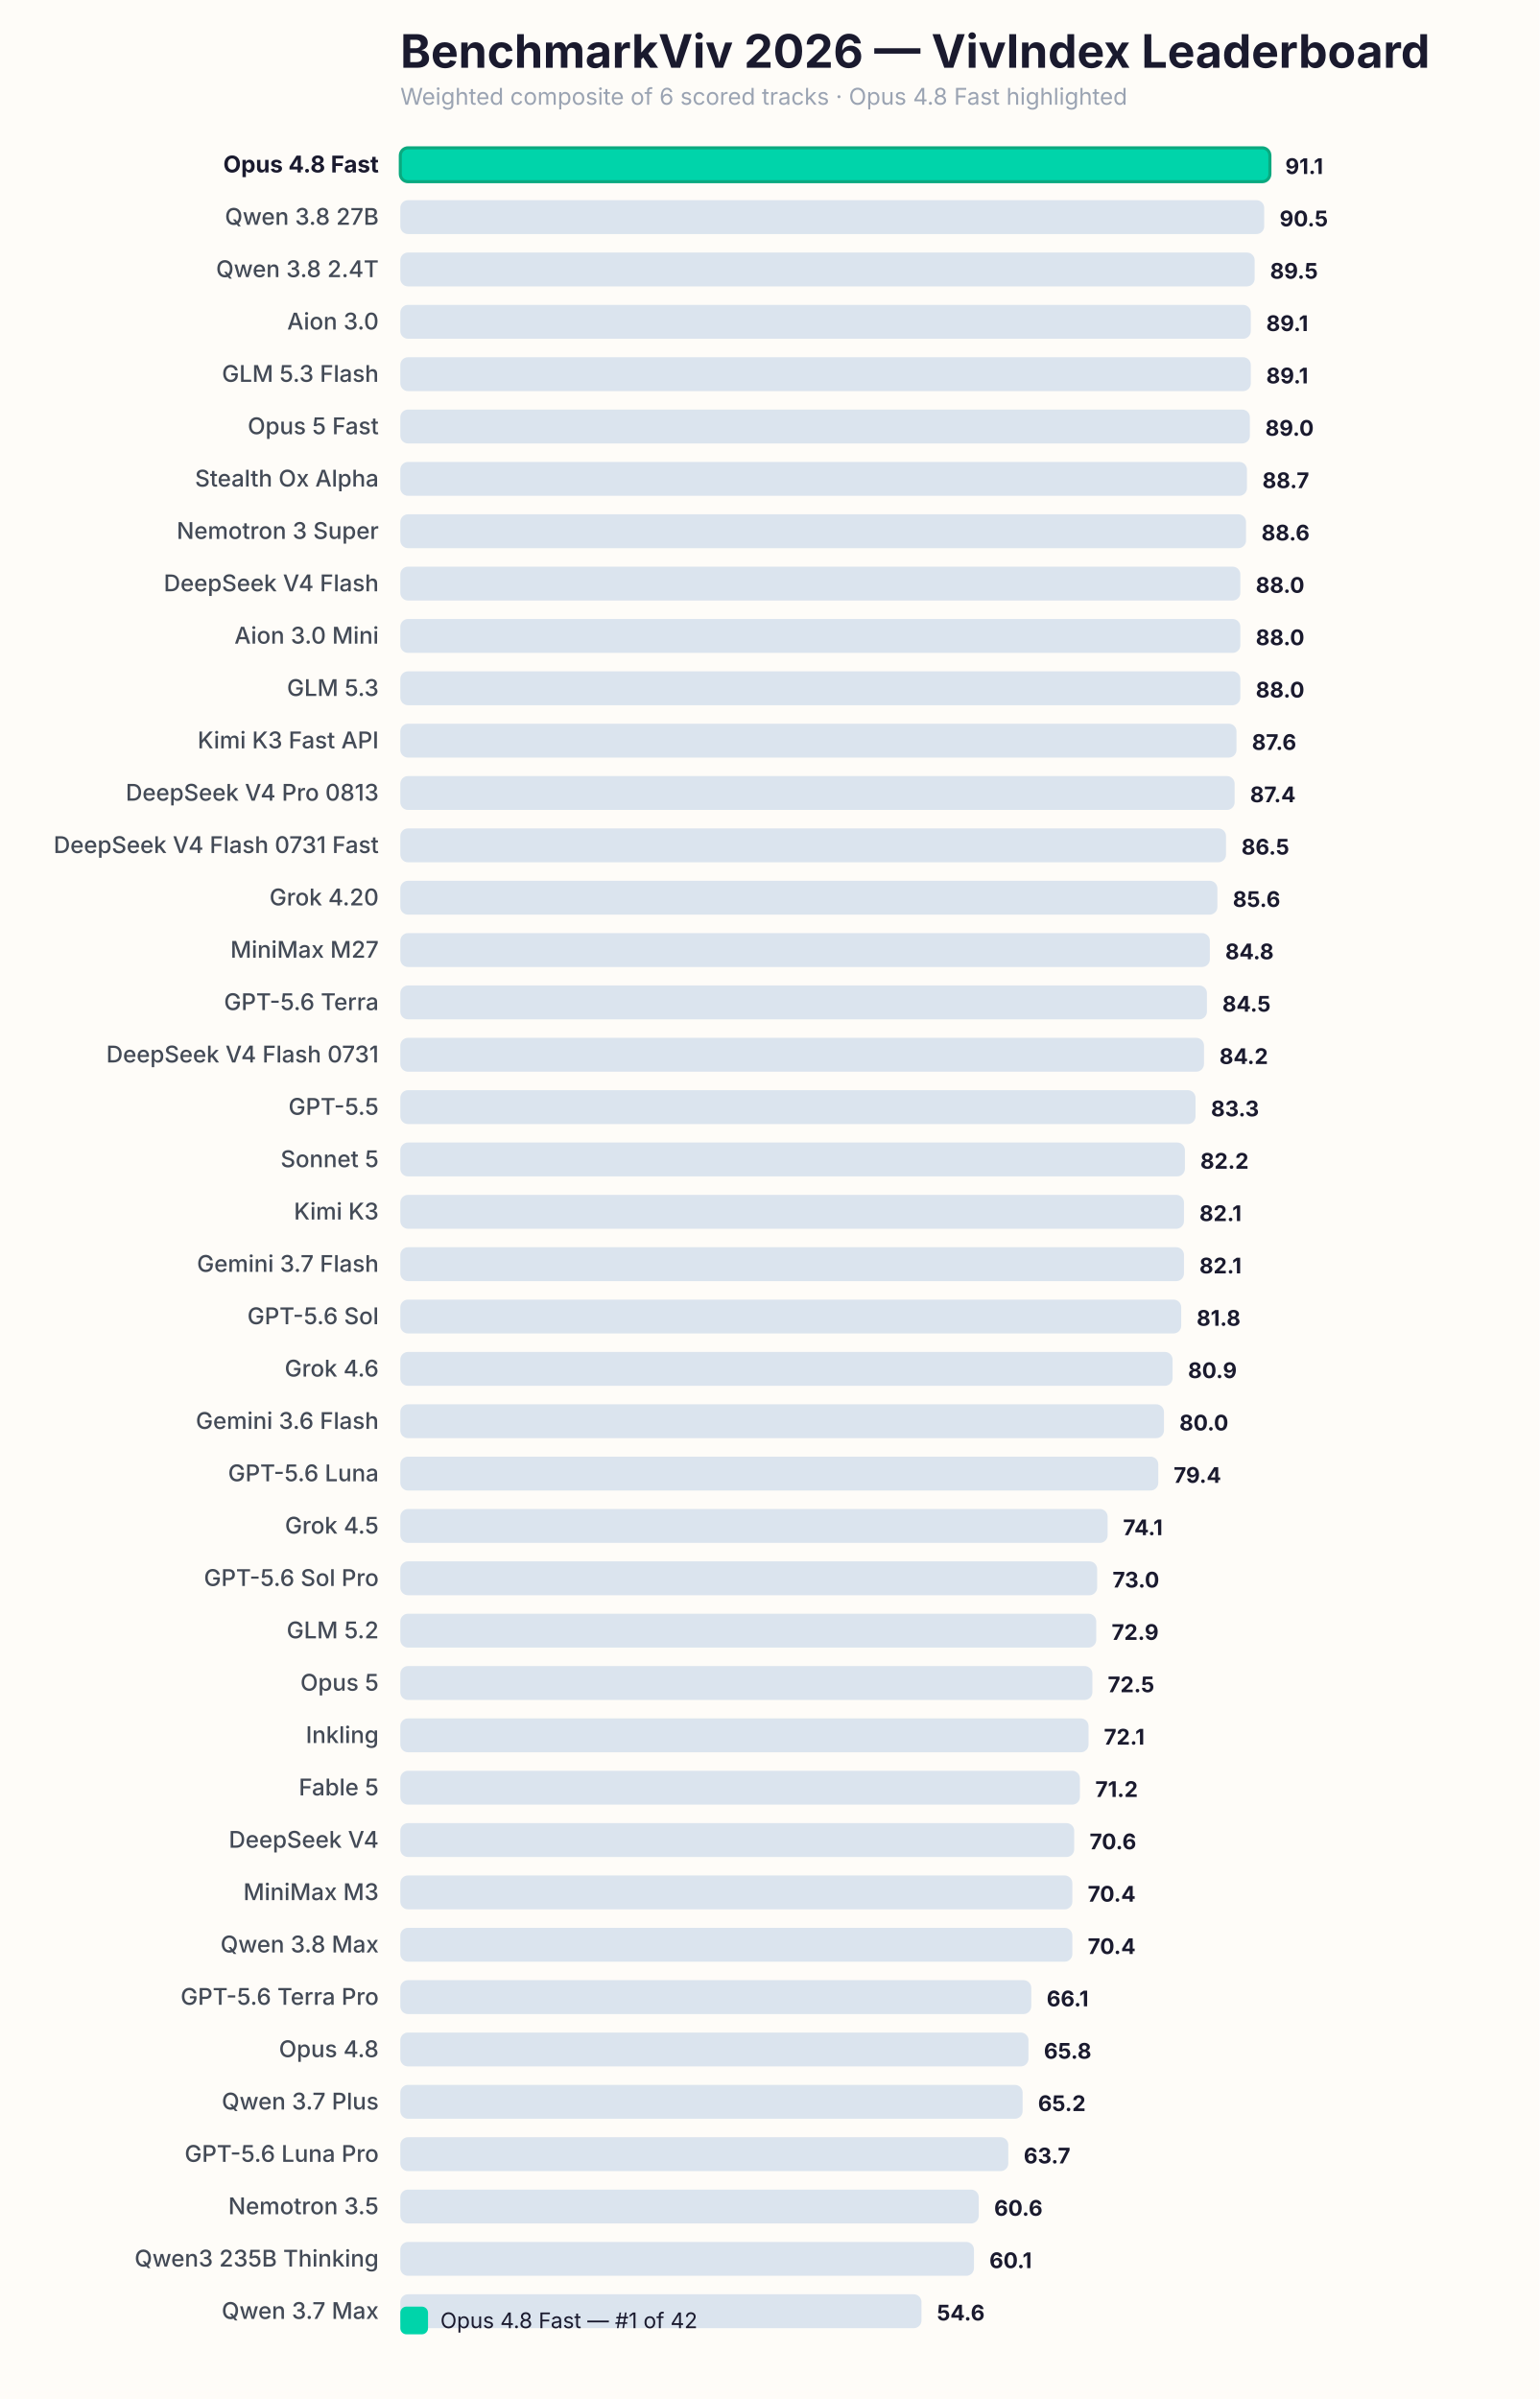
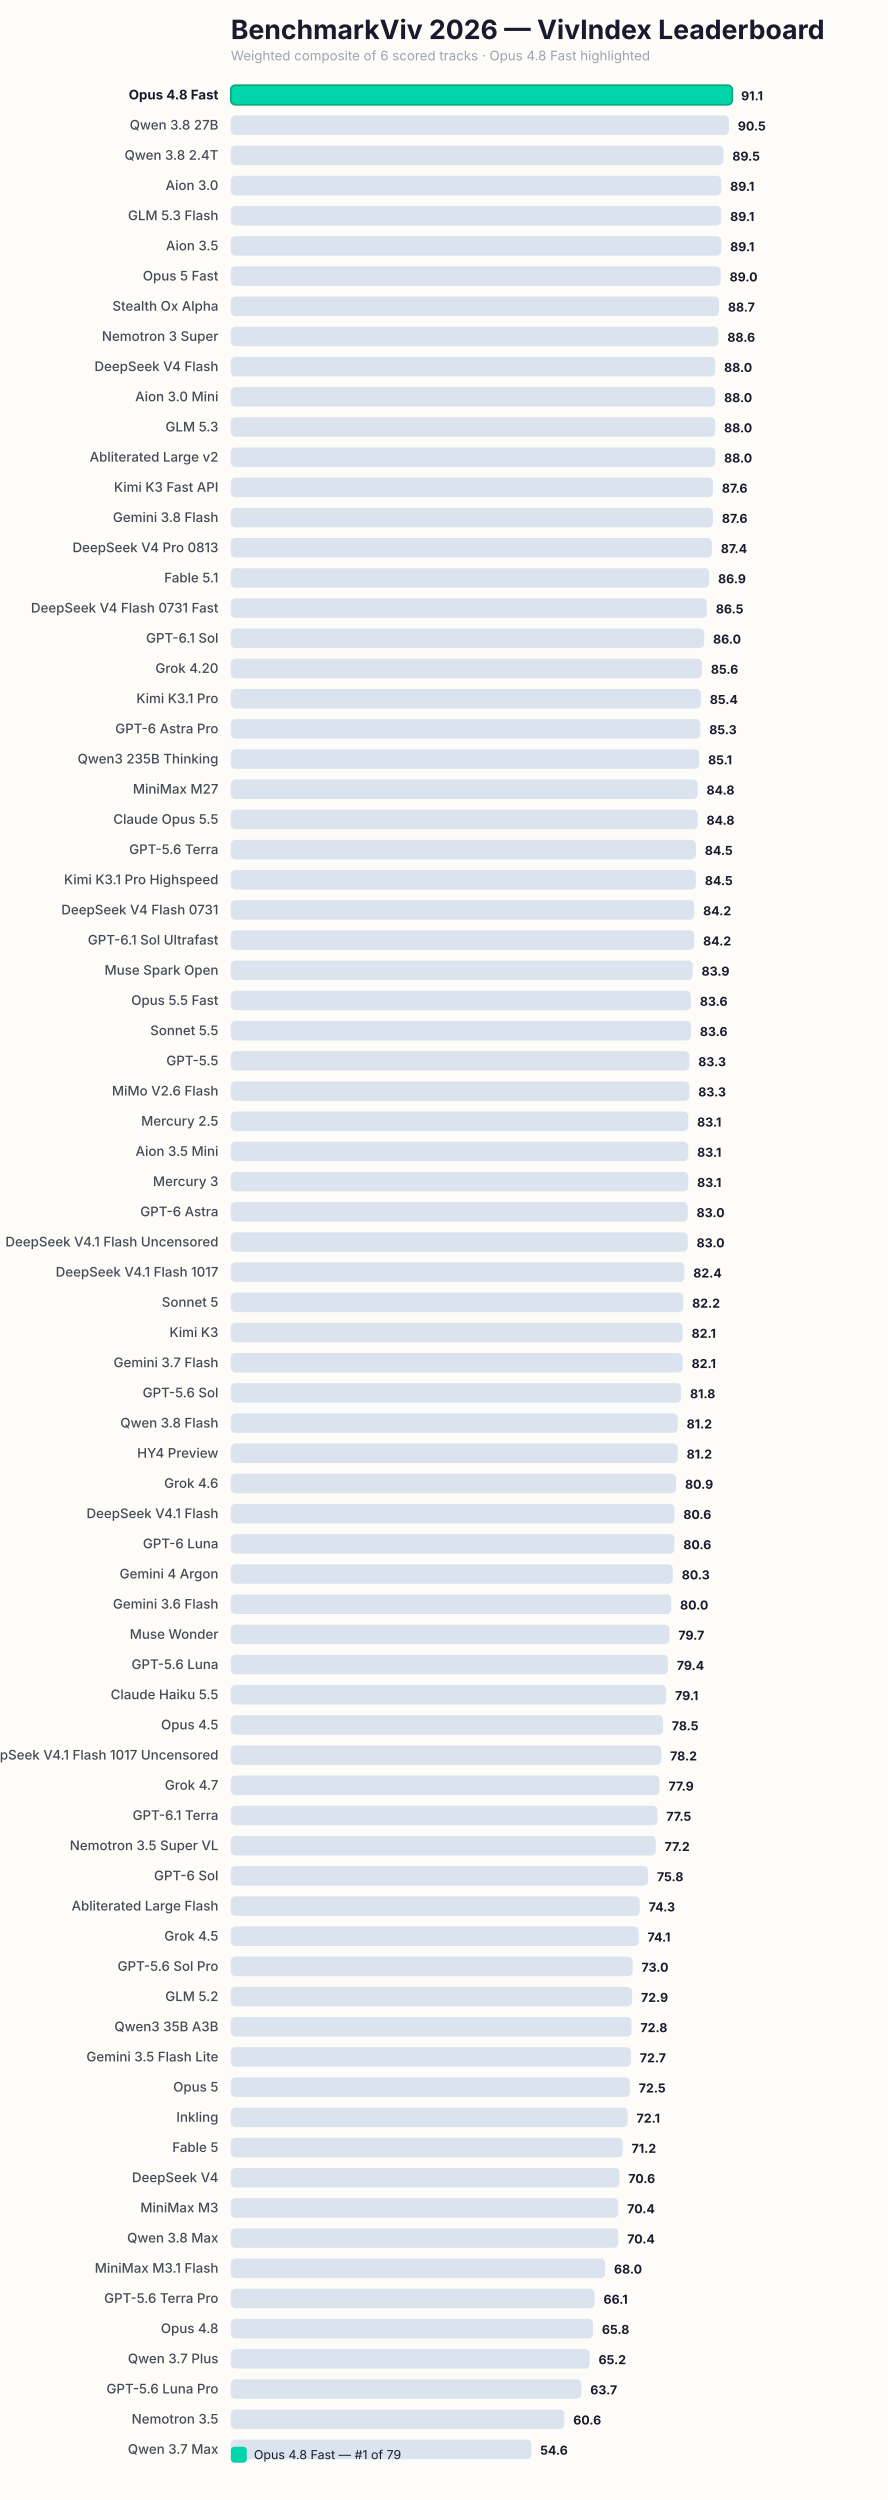
- <svg xmlns="http://www.w3.org/2000/svg" width="1000" height="1558" viewBox="0 0 1000 1558" font-family="Inter, system-ui, sans-serif">
-   <rect width="1000" height="1558" fill="#FEFCF8" />
+ <svg xmlns="http://www.w3.org/2000/svg" width="1000" height="2816" viewBox="0 0 1000 2816" font-family="Inter, system-ui, sans-serif">
+   <rect width="1000" height="2816" fill="#FEFCF8" />
  <text x="260" y="44" font-size="30" font-weight="700" fill="#1A1A2E">BenchmarkViv 2026 — VivIndex Leaderboard</text>
  <text x="260" y="68" font-size="15" fill="#9aa3b2">Weighted composite of 6 scored tracks · Opus 4.8 Fast highlighted</text>
  <text x="246" y="112" text-anchor="end" font-size="15" font-weight="700" fill="#1A1A2E">Opus 4.8 Fast</text>
  <rect x="260" y="96" width="564.8" height="22" rx="5" fill="#00D4AA" stroke="#0aa97f" stroke-width="2" />
  <text x="834.8" y="113" font-size="14" font-weight="700" fill="#1A1A2E">91.1</text>
  <text x="246" y="146" text-anchor="end" font-size="15" font-weight="500" fill="#434a56">Qwen 3.8 27B</text>
  <rect x="260" y="130" width="561.1" height="22" rx="5" fill="#dbe4ee" stroke="#0aa97f" stroke-width="0" />
  <text x="831.1" y="147" font-size="14" font-weight="700" fill="#1A1A2E">90.5</text>
  <text x="246" y="180" text-anchor="end" font-size="15" font-weight="500" fill="#434a56">Qwen 3.8 2.4T</text>
  <rect x="260" y="164" width="554.9" height="22" rx="5" fill="#dbe4ee" stroke="#0aa97f" stroke-width="0" />
  <text x="824.9" y="181" font-size="14" font-weight="700" fill="#1A1A2E">89.5</text>
  <text x="246" y="214" text-anchor="end" font-size="15" font-weight="500" fill="#434a56">Aion 3.0</text>
  <rect x="260" y="198" width="552.4" height="22" rx="5" fill="#dbe4ee" stroke="#0aa97f" stroke-width="0" />
  <text x="822.4" y="215" font-size="14" font-weight="700" fill="#1A1A2E">89.1</text>
  <text x="246" y="248" text-anchor="end" font-size="15" font-weight="500" fill="#434a56">GLM 5.3 Flash</text>
  <rect x="260" y="232" width="552.4" height="22" rx="5" fill="#dbe4ee" stroke="#0aa97f" stroke-width="0" />
  <text x="822.4" y="249" font-size="14" font-weight="700" fill="#1A1A2E">89.1</text>
-   <text x="246" y="282" text-anchor="end" font-size="15" font-weight="500" fill="#434a56">Opus 5 Fast</text>
-   <rect x="260" y="266" width="551.8" height="22" rx="5" fill="#dbe4ee" stroke="#0aa97f" stroke-width="0" />
-   <text x="821.8" y="283" font-size="14" font-weight="700" fill="#1A1A2E">89.0</text>
-   <text x="246" y="316" text-anchor="end" font-size="15" font-weight="500" fill="#434a56">Stealth Ox Alpha</text>
-   <rect x="260" y="300" width="549.9" height="22" rx="5" fill="#dbe4ee" stroke="#0aa97f" stroke-width="0" />
-   <text x="819.9" y="317" font-size="14" font-weight="700" fill="#1A1A2E">88.7</text>
-   <text x="246" y="350" text-anchor="end" font-size="15" font-weight="500" fill="#434a56">Nemotron 3 Super</text>
-   <rect x="260" y="334" width="549.3" height="22" rx="5" fill="#dbe4ee" stroke="#0aa97f" stroke-width="0" />
-   <text x="819.3" y="351" font-size="14" font-weight="700" fill="#1A1A2E">88.6</text>
-   <text x="246" y="384" text-anchor="end" font-size="15" font-weight="500" fill="#434a56">DeepSeek V4 Flash</text>
-   <rect x="260" y="368" width="545.6" height="22" rx="5" fill="#dbe4ee" stroke="#0aa97f" stroke-width="0" />
-   <text x="815.6" y="385" font-size="14" font-weight="700" fill="#1A1A2E">88.0</text>
-   <text x="246" y="418" text-anchor="end" font-size="15" font-weight="500" fill="#434a56">Aion 3.0 Mini</text>
+   <text x="246" y="282" text-anchor="end" font-size="15" font-weight="500" fill="#434a56">Aion 3.5</text>
+   <rect x="260" y="266" width="552.4" height="22" rx="5" fill="#dbe4ee" stroke="#0aa97f" stroke-width="0" />
+   <text x="822.4" y="283" font-size="14" font-weight="700" fill="#1A1A2E">89.1</text>
+   <text x="246" y="316" text-anchor="end" font-size="15" font-weight="500" fill="#434a56">Opus 5 Fast</text>
+   <rect x="260" y="300" width="551.8" height="22" rx="5" fill="#dbe4ee" stroke="#0aa97f" stroke-width="0" />
+   <text x="821.8" y="317" font-size="14" font-weight="700" fill="#1A1A2E">89.0</text>
+   <text x="246" y="350" text-anchor="end" font-size="15" font-weight="500" fill="#434a56">Stealth Ox Alpha</text>
+   <rect x="260" y="334" width="549.9" height="22" rx="5" fill="#dbe4ee" stroke="#0aa97f" stroke-width="0" />
+   <text x="819.9" y="351" font-size="14" font-weight="700" fill="#1A1A2E">88.7</text>
+   <text x="246" y="384" text-anchor="end" font-size="15" font-weight="500" fill="#434a56">Nemotron 3 Super</text>
+   <rect x="260" y="368" width="549.3" height="22" rx="5" fill="#dbe4ee" stroke="#0aa97f" stroke-width="0" />
+   <text x="819.3" y="385" font-size="14" font-weight="700" fill="#1A1A2E">88.6</text>
+   <text x="246" y="418" text-anchor="end" font-size="15" font-weight="500" fill="#434a56">DeepSeek V4 Flash</text>
  <rect x="260" y="402" width="545.6" height="22" rx="5" fill="#dbe4ee" stroke="#0aa97f" stroke-width="0" />
  <text x="815.6" y="419" font-size="14" font-weight="700" fill="#1A1A2E">88.0</text>
-   <text x="246" y="452" text-anchor="end" font-size="15" font-weight="500" fill="#434a56">GLM 5.3</text>
+   <text x="246" y="452" text-anchor="end" font-size="15" font-weight="500" fill="#434a56">Aion 3.0 Mini</text>
  <rect x="260" y="436" width="545.6" height="22" rx="5" fill="#dbe4ee" stroke="#0aa97f" stroke-width="0" />
  <text x="815.6" y="453" font-size="14" font-weight="700" fill="#1A1A2E">88.0</text>
-   <text x="246" y="486" text-anchor="end" font-size="15" font-weight="500" fill="#434a56">Kimi K3 Fast API</text>
-   <rect x="260" y="470" width="543.1" height="22" rx="5" fill="#dbe4ee" stroke="#0aa97f" stroke-width="0" />
-   <text x="813.1" y="487" font-size="14" font-weight="700" fill="#1A1A2E">87.6</text>
-   <text x="246" y="520" text-anchor="end" font-size="15" font-weight="500" fill="#434a56">DeepSeek V4 Pro 0813</text>
-   <rect x="260" y="504" width="541.9" height="22" rx="5" fill="#dbe4ee" stroke="#0aa97f" stroke-width="0" />
-   <text x="811.9" y="521" font-size="14" font-weight="700" fill="#1A1A2E">87.4</text>
-   <text x="246" y="554" text-anchor="end" font-size="15" font-weight="500" fill="#434a56">DeepSeek V4 Flash 0731 Fast</text>
-   <rect x="260" y="538" width="536.3" height="22" rx="5" fill="#dbe4ee" stroke="#0aa97f" stroke-width="0" />
-   <text x="806.3" y="555" font-size="14" font-weight="700" fill="#1A1A2E">86.5</text>
-   <text x="246" y="588" text-anchor="end" font-size="15" font-weight="500" fill="#434a56">Grok 4.20</text>
-   <rect x="260" y="572" width="530.7" height="22" rx="5" fill="#dbe4ee" stroke="#0aa97f" stroke-width="0" />
-   <text x="800.7" y="589" font-size="14" font-weight="700" fill="#1A1A2E">85.6</text>
-   <text x="246" y="622" text-anchor="end" font-size="15" font-weight="500" fill="#434a56">MiniMax M27</text>
-   <rect x="260" y="606" width="525.8" height="22" rx="5" fill="#dbe4ee" stroke="#0aa97f" stroke-width="0" />
-   <text x="795.8" y="623" font-size="14" font-weight="700" fill="#1A1A2E">84.8</text>
-   <text x="246" y="656" text-anchor="end" font-size="15" font-weight="500" fill="#434a56">GPT-5.6 Terra</text>
-   <rect x="260" y="640" width="523.9" height="22" rx="5" fill="#dbe4ee" stroke="#0aa97f" stroke-width="0" />
-   <text x="793.9" y="657" font-size="14" font-weight="700" fill="#1A1A2E">84.5</text>
-   <text x="246" y="690" text-anchor="end" font-size="15" font-weight="500" fill="#434a56">DeepSeek V4 Flash 0731</text>
-   <rect x="260" y="674" width="522.0" height="22" rx="5" fill="#dbe4ee" stroke="#0aa97f" stroke-width="0" />
-   <text x="792.0" y="691" font-size="14" font-weight="700" fill="#1A1A2E">84.2</text>
-   <text x="246" y="724" text-anchor="end" font-size="15" font-weight="500" fill="#434a56">GPT-5.5</text>
-   <rect x="260" y="708" width="516.5" height="22" rx="5" fill="#dbe4ee" stroke="#0aa97f" stroke-width="0" />
-   <text x="786.5" y="725" font-size="14" font-weight="700" fill="#1A1A2E">83.3</text>
-   <text x="246" y="758" text-anchor="end" font-size="15" font-weight="500" fill="#434a56">Sonnet 5</text>
-   <rect x="260" y="742" width="509.6" height="22" rx="5" fill="#dbe4ee" stroke="#0aa97f" stroke-width="0" />
-   <text x="779.6" y="759" font-size="14" font-weight="700" fill="#1A1A2E">82.2</text>
-   <text x="246" y="792" text-anchor="end" font-size="15" font-weight="500" fill="#434a56">Kimi K3</text>
-   <rect x="260" y="776" width="509.0" height="22" rx="5" fill="#dbe4ee" stroke="#0aa97f" stroke-width="0" />
-   <text x="779.0" y="793" font-size="14" font-weight="700" fill="#1A1A2E">82.1</text>
-   <text x="246" y="826" text-anchor="end" font-size="15" font-weight="500" fill="#434a56">Gemini 3.7 Flash</text>
-   <rect x="260" y="810" width="509.0" height="22" rx="5" fill="#dbe4ee" stroke="#0aa97f" stroke-width="0" />
-   <text x="779.0" y="827" font-size="14" font-weight="700" fill="#1A1A2E">82.1</text>
-   <text x="246" y="860" text-anchor="end" font-size="15" font-weight="500" fill="#434a56">GPT-5.6 Sol</text>
-   <rect x="260" y="844" width="507.2" height="22" rx="5" fill="#dbe4ee" stroke="#0aa97f" stroke-width="0" />
-   <text x="777.2" y="861" font-size="14" font-weight="700" fill="#1A1A2E">81.8</text>
-   <text x="246" y="894" text-anchor="end" font-size="15" font-weight="500" fill="#434a56">Grok 4.6</text>
-   <rect x="260" y="878" width="501.6" height="22" rx="5" fill="#dbe4ee" stroke="#0aa97f" stroke-width="0" />
-   <text x="771.6" y="895" font-size="14" font-weight="700" fill="#1A1A2E">80.9</text>
-   <text x="246" y="928" text-anchor="end" font-size="15" font-weight="500" fill="#434a56">Gemini 3.6 Flash</text>
-   <rect x="260" y="912" width="496.0" height="22" rx="5" fill="#dbe4ee" stroke="#0aa97f" stroke-width="0" />
-   <text x="766.0" y="929" font-size="14" font-weight="700" fill="#1A1A2E">80.0</text>
-   <text x="246" y="962" text-anchor="end" font-size="15" font-weight="500" fill="#434a56">GPT-5.6 Luna</text>
-   <rect x="260" y="946" width="492.3" height="22" rx="5" fill="#dbe4ee" stroke="#0aa97f" stroke-width="0" />
-   <text x="762.3" y="963" font-size="14" font-weight="700" fill="#1A1A2E">79.4</text>
-   <text x="246" y="996" text-anchor="end" font-size="15" font-weight="500" fill="#434a56">Grok 4.5</text>
-   <rect x="260" y="980" width="459.4" height="22" rx="5" fill="#dbe4ee" stroke="#0aa97f" stroke-width="0" />
-   <text x="729.4" y="997" font-size="14" font-weight="700" fill="#1A1A2E">74.1</text>
-   <text x="246" y="1030" text-anchor="end" font-size="15" font-weight="500" fill="#434a56">GPT-5.6 Sol Pro</text>
-   <rect x="260" y="1014" width="452.6" height="22" rx="5" fill="#dbe4ee" stroke="#0aa97f" stroke-width="0" />
-   <text x="722.6" y="1031" font-size="14" font-weight="700" fill="#1A1A2E">73.0</text>
-   <text x="246" y="1064" text-anchor="end" font-size="15" font-weight="500" fill="#434a56">GLM 5.2</text>
-   <rect x="260" y="1048" width="452.0" height="22" rx="5" fill="#dbe4ee" stroke="#0aa97f" stroke-width="0" />
-   <text x="722.0" y="1065" font-size="14" font-weight="700" fill="#1A1A2E">72.9</text>
-   <text x="246" y="1098" text-anchor="end" font-size="15" font-weight="500" fill="#434a56">Opus 5</text>
-   <rect x="260" y="1082" width="449.5" height="22" rx="5" fill="#dbe4ee" stroke="#0aa97f" stroke-width="0" />
-   <text x="719.5" y="1099" font-size="14" font-weight="700" fill="#1A1A2E">72.5</text>
-   <text x="246" y="1132" text-anchor="end" font-size="15" font-weight="500" fill="#434a56">Inkling</text>
-   <rect x="260" y="1116" width="447.0" height="22" rx="5" fill="#dbe4ee" stroke="#0aa97f" stroke-width="0" />
-   <text x="717.0" y="1133" font-size="14" font-weight="700" fill="#1A1A2E">72.1</text>
-   <text x="246" y="1166" text-anchor="end" font-size="15" font-weight="500" fill="#434a56">Fable 5</text>
-   <rect x="260" y="1150" width="441.4" height="22" rx="5" fill="#dbe4ee" stroke="#0aa97f" stroke-width="0" />
-   <text x="711.4" y="1167" font-size="14" font-weight="700" fill="#1A1A2E">71.2</text>
-   <text x="246" y="1200" text-anchor="end" font-size="15" font-weight="500" fill="#434a56">DeepSeek V4</text>
-   <rect x="260" y="1184" width="437.7" height="22" rx="5" fill="#dbe4ee" stroke="#0aa97f" stroke-width="0" />
-   <text x="707.7" y="1201" font-size="14" font-weight="700" fill="#1A1A2E">70.6</text>
-   <text x="246" y="1234" text-anchor="end" font-size="15" font-weight="500" fill="#434a56">MiniMax M3</text>
-   <rect x="260" y="1218" width="436.5" height="22" rx="5" fill="#dbe4ee" stroke="#0aa97f" stroke-width="0" />
-   <text x="706.5" y="1235" font-size="14" font-weight="700" fill="#1A1A2E">70.4</text>
-   <text x="246" y="1268" text-anchor="end" font-size="15" font-weight="500" fill="#434a56">Qwen 3.8 Max</text>
-   <rect x="260" y="1252" width="436.5" height="22" rx="5" fill="#dbe4ee" stroke="#0aa97f" stroke-width="0" />
-   <text x="706.5" y="1269" font-size="14" font-weight="700" fill="#1A1A2E">70.4</text>
-   <text x="246" y="1302" text-anchor="end" font-size="15" font-weight="500" fill="#434a56">GPT-5.6 Terra Pro</text>
-   <rect x="260" y="1286" width="409.8" height="22" rx="5" fill="#dbe4ee" stroke="#0aa97f" stroke-width="0" />
-   <text x="679.8" y="1303" font-size="14" font-weight="700" fill="#1A1A2E">66.1</text>
-   <text x="246" y="1336" text-anchor="end" font-size="15" font-weight="500" fill="#434a56">Opus 4.8</text>
-   <rect x="260" y="1320" width="408.0" height="22" rx="5" fill="#dbe4ee" stroke="#0aa97f" stroke-width="0" />
-   <text x="678.0" y="1337" font-size="14" font-weight="700" fill="#1A1A2E">65.8</text>
-   <text x="246" y="1370" text-anchor="end" font-size="15" font-weight="500" fill="#434a56">Qwen 3.7 Plus</text>
-   <rect x="260" y="1354" width="404.2" height="22" rx="5" fill="#dbe4ee" stroke="#0aa97f" stroke-width="0" />
-   <text x="674.2" y="1371" font-size="14" font-weight="700" fill="#1A1A2E">65.2</text>
-   <text x="246" y="1404" text-anchor="end" font-size="15" font-weight="500" fill="#434a56">GPT-5.6 Luna Pro</text>
-   <rect x="260" y="1388" width="394.9" height="22" rx="5" fill="#dbe4ee" stroke="#0aa97f" stroke-width="0" />
-   <text x="664.9" y="1405" font-size="14" font-weight="700" fill="#1A1A2E">63.7</text>
-   <text x="246" y="1438" text-anchor="end" font-size="15" font-weight="500" fill="#434a56">Nemotron 3.5</text>
-   <rect x="260" y="1422" width="375.7" height="22" rx="5" fill="#dbe4ee" stroke="#0aa97f" stroke-width="0" />
-   <text x="645.7" y="1439" font-size="14" font-weight="700" fill="#1A1A2E">60.6</text>
-   <text x="246" y="1472" text-anchor="end" font-size="15" font-weight="500" fill="#434a56">Qwen3 235B Thinking</text>
-   <rect x="260" y="1456" width="372.6" height="22" rx="5" fill="#dbe4ee" stroke="#0aa97f" stroke-width="0" />
-   <text x="642.6" y="1473" font-size="14" font-weight="700" fill="#1A1A2E">60.1</text>
-   <text x="246" y="1506" text-anchor="end" font-size="15" font-weight="500" fill="#434a56">Qwen 3.7 Max</text>
-   <rect x="260" y="1490" width="338.5" height="22" rx="5" fill="#dbe4ee" stroke="#0aa97f" stroke-width="0" />
-   <text x="608.5" y="1507" font-size="14" font-weight="700" fill="#1A1A2E">54.6</text>
-   <rect x="260" y="1498" width="18" height="18" rx="4" fill="#00D4AA" />
-   <text x="286" y="1512" font-size="14" fill="#1A1A2E">Opus 4.8 Fast — #1 of 42</text>
+   <text x="246" y="486" text-anchor="end" font-size="15" font-weight="500" fill="#434a56">GLM 5.3</text>
+   <rect x="260" y="470" width="545.6" height="22" rx="5" fill="#dbe4ee" stroke="#0aa97f" stroke-width="0" />
+   <text x="815.6" y="487" font-size="14" font-weight="700" fill="#1A1A2E">88.0</text>
+   <text x="246" y="520" text-anchor="end" font-size="15" font-weight="500" fill="#434a56">Abliterated Large v2</text>
+   <rect x="260" y="504" width="545.6" height="22" rx="5" fill="#dbe4ee" stroke="#0aa97f" stroke-width="0" />
+   <text x="815.6" y="521" font-size="14" font-weight="700" fill="#1A1A2E">88.0</text>
+   <text x="246" y="554" text-anchor="end" font-size="15" font-weight="500" fill="#434a56">Kimi K3 Fast API</text>
+   <rect x="260" y="538" width="543.1" height="22" rx="5" fill="#dbe4ee" stroke="#0aa97f" stroke-width="0" />
+   <text x="813.1" y="555" font-size="14" font-weight="700" fill="#1A1A2E">87.6</text>
+   <text x="246" y="588" text-anchor="end" font-size="15" font-weight="500" fill="#434a56">Gemini 3.8 Flash</text>
+   <rect x="260" y="572" width="543.1" height="22" rx="5" fill="#dbe4ee" stroke="#0aa97f" stroke-width="0" />
+   <text x="813.1" y="589" font-size="14" font-weight="700" fill="#1A1A2E">87.6</text>
+   <text x="246" y="622" text-anchor="end" font-size="15" font-weight="500" fill="#434a56">DeepSeek V4 Pro 0813</text>
+   <rect x="260" y="606" width="541.9" height="22" rx="5" fill="#dbe4ee" stroke="#0aa97f" stroke-width="0" />
+   <text x="811.9" y="623" font-size="14" font-weight="700" fill="#1A1A2E">87.4</text>
+   <text x="246" y="656" text-anchor="end" font-size="15" font-weight="500" fill="#434a56">Fable 5.1</text>
+   <rect x="260" y="640" width="538.8" height="22" rx="5" fill="#dbe4ee" stroke="#0aa97f" stroke-width="0" />
+   <text x="808.8" y="657" font-size="14" font-weight="700" fill="#1A1A2E">86.9</text>
+   <text x="246" y="690" text-anchor="end" font-size="15" font-weight="500" fill="#434a56">DeepSeek V4 Flash 0731 Fast</text>
+   <rect x="260" y="674" width="536.3" height="22" rx="5" fill="#dbe4ee" stroke="#0aa97f" stroke-width="0" />
+   <text x="806.3" y="691" font-size="14" font-weight="700" fill="#1A1A2E">86.5</text>
+   <text x="246" y="724" text-anchor="end" font-size="15" font-weight="500" fill="#434a56">GPT-6.1 Sol</text>
+   <rect x="260" y="708" width="533.2" height="22" rx="5" fill="#dbe4ee" stroke="#0aa97f" stroke-width="0" />
+   <text x="803.2" y="725" font-size="14" font-weight="700" fill="#1A1A2E">86.0</text>
+   <text x="246" y="758" text-anchor="end" font-size="15" font-weight="500" fill="#434a56">Grok 4.20</text>
+   <rect x="260" y="742" width="530.7" height="22" rx="5" fill="#dbe4ee" stroke="#0aa97f" stroke-width="0" />
+   <text x="800.7" y="759" font-size="14" font-weight="700" fill="#1A1A2E">85.6</text>
+   <text x="246" y="792" text-anchor="end" font-size="15" font-weight="500" fill="#434a56">Kimi K3.1 Pro</text>
+   <rect x="260" y="776" width="529.5" height="22" rx="5" fill="#dbe4ee" stroke="#0aa97f" stroke-width="0" />
+   <text x="799.5" y="793" font-size="14" font-weight="700" fill="#1A1A2E">85.4</text>
+   <text x="246" y="826" text-anchor="end" font-size="15" font-weight="500" fill="#434a56">GPT-6 Astra Pro</text>
+   <rect x="260" y="810" width="528.9" height="22" rx="5" fill="#dbe4ee" stroke="#0aa97f" stroke-width="0" />
+   <text x="798.9" y="827" font-size="14" font-weight="700" fill="#1A1A2E">85.3</text>
+   <text x="246" y="860" text-anchor="end" font-size="15" font-weight="500" fill="#434a56">Qwen3 235B Thinking</text>
+   <rect x="260" y="844" width="527.6" height="22" rx="5" fill="#dbe4ee" stroke="#0aa97f" stroke-width="0" />
+   <text x="797.6" y="861" font-size="14" font-weight="700" fill="#1A1A2E">85.1</text>
+   <text x="246" y="894" text-anchor="end" font-size="15" font-weight="500" fill="#434a56">MiniMax M27</text>
+   <rect x="260" y="878" width="525.8" height="22" rx="5" fill="#dbe4ee" stroke="#0aa97f" stroke-width="0" />
+   <text x="795.8" y="895" font-size="14" font-weight="700" fill="#1A1A2E">84.8</text>
+   <text x="246" y="928" text-anchor="end" font-size="15" font-weight="500" fill="#434a56">Claude Opus 5.5</text>
+   <rect x="260" y="912" width="525.8" height="22" rx="5" fill="#dbe4ee" stroke="#0aa97f" stroke-width="0" />
+   <text x="795.8" y="929" font-size="14" font-weight="700" fill="#1A1A2E">84.8</text>
+   <text x="246" y="962" text-anchor="end" font-size="15" font-weight="500" fill="#434a56">GPT-5.6 Terra</text>
+   <rect x="260" y="946" width="523.9" height="22" rx="5" fill="#dbe4ee" stroke="#0aa97f" stroke-width="0" />
+   <text x="793.9" y="963" font-size="14" font-weight="700" fill="#1A1A2E">84.5</text>
+   <text x="246" y="996" text-anchor="end" font-size="15" font-weight="500" fill="#434a56">Kimi K3.1 Pro Highspeed</text>
+   <rect x="260" y="980" width="523.9" height="22" rx="5" fill="#dbe4ee" stroke="#0aa97f" stroke-width="0" />
+   <text x="793.9" y="997" font-size="14" font-weight="700" fill="#1A1A2E">84.5</text>
+   <text x="246" y="1030" text-anchor="end" font-size="15" font-weight="500" fill="#434a56">DeepSeek V4 Flash 0731</text>
+   <rect x="260" y="1014" width="522.0" height="22" rx="5" fill="#dbe4ee" stroke="#0aa97f" stroke-width="0" />
+   <text x="792.0" y="1031" font-size="14" font-weight="700" fill="#1A1A2E">84.2</text>
+   <text x="246" y="1064" text-anchor="end" font-size="15" font-weight="500" fill="#434a56">GPT-6.1 Sol Ultrafast</text>
+   <rect x="260" y="1048" width="522.0" height="22" rx="5" fill="#dbe4ee" stroke="#0aa97f" stroke-width="0" />
+   <text x="792.0" y="1065" font-size="14" font-weight="700" fill="#1A1A2E">84.2</text>
+   <text x="246" y="1098" text-anchor="end" font-size="15" font-weight="500" fill="#434a56">Muse Spark Open</text>
+   <rect x="260" y="1082" width="520.2" height="22" rx="5" fill="#dbe4ee" stroke="#0aa97f" stroke-width="0" />
+   <text x="790.2" y="1099" font-size="14" font-weight="700" fill="#1A1A2E">83.9</text>
+   <text x="246" y="1132" text-anchor="end" font-size="15" font-weight="500" fill="#434a56">Opus 5.5 Fast</text>
+   <rect x="260" y="1116" width="518.3" height="22" rx="5" fill="#dbe4ee" stroke="#0aa97f" stroke-width="0" />
+   <text x="788.3" y="1133" font-size="14" font-weight="700" fill="#1A1A2E">83.6</text>
+   <text x="246" y="1166" text-anchor="end" font-size="15" font-weight="500" fill="#434a56">Sonnet 5.5</text>
+   <rect x="260" y="1150" width="518.3" height="22" rx="5" fill="#dbe4ee" stroke="#0aa97f" stroke-width="0" />
+   <text x="788.3" y="1167" font-size="14" font-weight="700" fill="#1A1A2E">83.6</text>
+   <text x="246" y="1200" text-anchor="end" font-size="15" font-weight="500" fill="#434a56">GPT-5.5</text>
+   <rect x="260" y="1184" width="516.5" height="22" rx="5" fill="#dbe4ee" stroke="#0aa97f" stroke-width="0" />
+   <text x="786.5" y="1201" font-size="14" font-weight="700" fill="#1A1A2E">83.3</text>
+   <text x="246" y="1234" text-anchor="end" font-size="15" font-weight="500" fill="#434a56">MiMo V2.6 Flash</text>
+   <rect x="260" y="1218" width="516.5" height="22" rx="5" fill="#dbe4ee" stroke="#0aa97f" stroke-width="0" />
+   <text x="786.5" y="1235" font-size="14" font-weight="700" fill="#1A1A2E">83.3</text>
+   <text x="246" y="1268" text-anchor="end" font-size="15" font-weight="500" fill="#434a56">Mercury 2.5</text>
+   <rect x="260" y="1252" width="515.2" height="22" rx="5" fill="#dbe4ee" stroke="#0aa97f" stroke-width="0" />
+   <text x="785.2" y="1269" font-size="14" font-weight="700" fill="#1A1A2E">83.1</text>
+   <text x="246" y="1302" text-anchor="end" font-size="15" font-weight="500" fill="#434a56">Aion 3.5 Mini</text>
+   <rect x="260" y="1286" width="515.2" height="22" rx="5" fill="#dbe4ee" stroke="#0aa97f" stroke-width="0" />
+   <text x="785.2" y="1303" font-size="14" font-weight="700" fill="#1A1A2E">83.1</text>
+   <text x="246" y="1336" text-anchor="end" font-size="15" font-weight="500" fill="#434a56">Mercury 3</text>
+   <rect x="260" y="1320" width="515.2" height="22" rx="5" fill="#dbe4ee" stroke="#0aa97f" stroke-width="0" />
+   <text x="785.2" y="1337" font-size="14" font-weight="700" fill="#1A1A2E">83.1</text>
+   <text x="246" y="1370" text-anchor="end" font-size="15" font-weight="500" fill="#434a56">GPT-6 Astra</text>
+   <rect x="260" y="1354" width="514.6" height="22" rx="5" fill="#dbe4ee" stroke="#0aa97f" stroke-width="0" />
+   <text x="784.6" y="1371" font-size="14" font-weight="700" fill="#1A1A2E">83.0</text>
+   <text x="246" y="1404" text-anchor="end" font-size="15" font-weight="500" fill="#434a56">DeepSeek V4.1 Flash Uncensored</text>
+   <rect x="260" y="1388" width="514.6" height="22" rx="5" fill="#dbe4ee" stroke="#0aa97f" stroke-width="0" />
+   <text x="784.6" y="1405" font-size="14" font-weight="700" fill="#1A1A2E">83.0</text>
+   <text x="246" y="1438" text-anchor="end" font-size="15" font-weight="500" fill="#434a56">DeepSeek V4.1 Flash 1017</text>
+   <rect x="260" y="1422" width="510.9" height="22" rx="5" fill="#dbe4ee" stroke="#0aa97f" stroke-width="0" />
+   <text x="780.9" y="1439" font-size="14" font-weight="700" fill="#1A1A2E">82.4</text>
+   <text x="246" y="1472" text-anchor="end" font-size="15" font-weight="500" fill="#434a56">Sonnet 5</text>
+   <rect x="260" y="1456" width="509.6" height="22" rx="5" fill="#dbe4ee" stroke="#0aa97f" stroke-width="0" />
+   <text x="779.6" y="1473" font-size="14" font-weight="700" fill="#1A1A2E">82.2</text>
+   <text x="246" y="1506" text-anchor="end" font-size="15" font-weight="500" fill="#434a56">Kimi K3</text>
+   <rect x="260" y="1490" width="509.0" height="22" rx="5" fill="#dbe4ee" stroke="#0aa97f" stroke-width="0" />
+   <text x="779.0" y="1507" font-size="14" font-weight="700" fill="#1A1A2E">82.1</text>
+   <text x="246" y="1540" text-anchor="end" font-size="15" font-weight="500" fill="#434a56">Gemini 3.7 Flash</text>
+   <rect x="260" y="1524" width="509.0" height="22" rx="5" fill="#dbe4ee" stroke="#0aa97f" stroke-width="0" />
+   <text x="779.0" y="1541" font-size="14" font-weight="700" fill="#1A1A2E">82.1</text>
+   <text x="246" y="1574" text-anchor="end" font-size="15" font-weight="500" fill="#434a56">GPT-5.6 Sol</text>
+   <rect x="260" y="1558" width="507.2" height="22" rx="5" fill="#dbe4ee" stroke="#0aa97f" stroke-width="0" />
+   <text x="777.2" y="1575" font-size="14" font-weight="700" fill="#1A1A2E">81.8</text>
+   <text x="246" y="1608" text-anchor="end" font-size="15" font-weight="500" fill="#434a56">Qwen 3.8 Flash</text>
+   <rect x="260" y="1592" width="503.4" height="22" rx="5" fill="#dbe4ee" stroke="#0aa97f" stroke-width="0" />
+   <text x="773.4" y="1609" font-size="14" font-weight="700" fill="#1A1A2E">81.2</text>
+   <text x="246" y="1642" text-anchor="end" font-size="15" font-weight="500" fill="#434a56">HY4 Preview</text>
+   <rect x="260" y="1626" width="503.4" height="22" rx="5" fill="#dbe4ee" stroke="#0aa97f" stroke-width="0" />
+   <text x="773.4" y="1643" font-size="14" font-weight="700" fill="#1A1A2E">81.2</text>
+   <text x="246" y="1676" text-anchor="end" font-size="15" font-weight="500" fill="#434a56">Grok 4.6</text>
+   <rect x="260" y="1660" width="501.6" height="22" rx="5" fill="#dbe4ee" stroke="#0aa97f" stroke-width="0" />
+   <text x="771.6" y="1677" font-size="14" font-weight="700" fill="#1A1A2E">80.9</text>
+   <text x="246" y="1710" text-anchor="end" font-size="15" font-weight="500" fill="#434a56">DeepSeek V4.1 Flash</text>
+   <rect x="260" y="1694" width="499.7" height="22" rx="5" fill="#dbe4ee" stroke="#0aa97f" stroke-width="0" />
+   <text x="769.7" y="1711" font-size="14" font-weight="700" fill="#1A1A2E">80.6</text>
+   <text x="246" y="1744" text-anchor="end" font-size="15" font-weight="500" fill="#434a56">GPT-6 Luna</text>
+   <rect x="260" y="1728" width="499.7" height="22" rx="5" fill="#dbe4ee" stroke="#0aa97f" stroke-width="0" />
+   <text x="769.7" y="1745" font-size="14" font-weight="700" fill="#1A1A2E">80.6</text>
+   <text x="246" y="1778" text-anchor="end" font-size="15" font-weight="500" fill="#434a56">Gemini 4 Argon</text>
+   <rect x="260" y="1762" width="497.9" height="22" rx="5" fill="#dbe4ee" stroke="#0aa97f" stroke-width="0" />
+   <text x="767.9" y="1779" font-size="14" font-weight="700" fill="#1A1A2E">80.3</text>
+   <text x="246" y="1812" text-anchor="end" font-size="15" font-weight="500" fill="#434a56">Gemini 3.6 Flash</text>
+   <rect x="260" y="1796" width="496.0" height="22" rx="5" fill="#dbe4ee" stroke="#0aa97f" stroke-width="0" />
+   <text x="766.0" y="1813" font-size="14" font-weight="700" fill="#1A1A2E">80.0</text>
+   <text x="246" y="1846" text-anchor="end" font-size="15" font-weight="500" fill="#434a56">Muse Wonder</text>
+   <rect x="260" y="1830" width="494.1" height="22" rx="5" fill="#dbe4ee" stroke="#0aa97f" stroke-width="0" />
+   <text x="764.1" y="1847" font-size="14" font-weight="700" fill="#1A1A2E">79.7</text>
+   <text x="246" y="1880" text-anchor="end" font-size="15" font-weight="500" fill="#434a56">GPT-5.6 Luna</text>
+   <rect x="260" y="1864" width="492.3" height="22" rx="5" fill="#dbe4ee" stroke="#0aa97f" stroke-width="0" />
+   <text x="762.3" y="1881" font-size="14" font-weight="700" fill="#1A1A2E">79.4</text>
+   <text x="246" y="1914" text-anchor="end" font-size="15" font-weight="500" fill="#434a56">Claude Haiku 5.5</text>
+   <rect x="260" y="1898" width="490.4" height="22" rx="5" fill="#dbe4ee" stroke="#0aa97f" stroke-width="0" />
+   <text x="760.4" y="1915" font-size="14" font-weight="700" fill="#1A1A2E">79.1</text>
+   <text x="246" y="1948" text-anchor="end" font-size="15" font-weight="500" fill="#434a56">Opus 4.5</text>
+   <rect x="260" y="1932" width="486.7" height="22" rx="5" fill="#dbe4ee" stroke="#0aa97f" stroke-width="0" />
+   <text x="756.7" y="1949" font-size="14" font-weight="700" fill="#1A1A2E">78.5</text>
+   <text x="246" y="1982" text-anchor="end" font-size="15" font-weight="500" fill="#434a56">DeepSeek V4.1 Flash 1017 Uncensored</text>
+   <rect x="260" y="1966" width="484.8" height="22" rx="5" fill="#dbe4ee" stroke="#0aa97f" stroke-width="0" />
+   <text x="754.8" y="1983" font-size="14" font-weight="700" fill="#1A1A2E">78.2</text>
+   <text x="246" y="2016" text-anchor="end" font-size="15" font-weight="500" fill="#434a56">Grok 4.7</text>
+   <rect x="260" y="2000" width="483.0" height="22" rx="5" fill="#dbe4ee" stroke="#0aa97f" stroke-width="0" />
+   <text x="753.0" y="2017" font-size="14" font-weight="700" fill="#1A1A2E">77.9</text>
+   <text x="246" y="2050" text-anchor="end" font-size="15" font-weight="500" fill="#434a56">GPT-6.1 Terra</text>
+   <rect x="260" y="2034" width="480.5" height="22" rx="5" fill="#dbe4ee" stroke="#0aa97f" stroke-width="0" />
+   <text x="750.5" y="2051" font-size="14" font-weight="700" fill="#1A1A2E">77.5</text>
+   <text x="246" y="2084" text-anchor="end" font-size="15" font-weight="500" fill="#434a56">Nemotron 3.5 Super VL</text>
+   <rect x="260" y="2068" width="478.6" height="22" rx="5" fill="#dbe4ee" stroke="#0aa97f" stroke-width="0" />
+   <text x="748.6" y="2085" font-size="14" font-weight="700" fill="#1A1A2E">77.2</text>
+   <text x="246" y="2118" text-anchor="end" font-size="15" font-weight="500" fill="#434a56">GPT-6 Sol</text>
+   <rect x="260" y="2102" width="470.0" height="22" rx="5" fill="#dbe4ee" stroke="#0aa97f" stroke-width="0" />
+   <text x="740.0" y="2119" font-size="14" font-weight="700" fill="#1A1A2E">75.8</text>
+   <text x="246" y="2152" text-anchor="end" font-size="15" font-weight="500" fill="#434a56">Abliterated Large Flash</text>
+   <rect x="260" y="2136" width="460.7" height="22" rx="5" fill="#dbe4ee" stroke="#0aa97f" stroke-width="0" />
+   <text x="730.7" y="2153" font-size="14" font-weight="700" fill="#1A1A2E">74.3</text>
+   <text x="246" y="2186" text-anchor="end" font-size="15" font-weight="500" fill="#434a56">Grok 4.5</text>
+   <rect x="260" y="2170" width="459.4" height="22" rx="5" fill="#dbe4ee" stroke="#0aa97f" stroke-width="0" />
+   <text x="729.4" y="2187" font-size="14" font-weight="700" fill="#1A1A2E">74.1</text>
+   <text x="246" y="2220" text-anchor="end" font-size="15" font-weight="500" fill="#434a56">GPT-5.6 Sol Pro</text>
+   <rect x="260" y="2204" width="452.6" height="22" rx="5" fill="#dbe4ee" stroke="#0aa97f" stroke-width="0" />
+   <text x="722.6" y="2221" font-size="14" font-weight="700" fill="#1A1A2E">73.0</text>
+   <text x="246" y="2254" text-anchor="end" font-size="15" font-weight="500" fill="#434a56">GLM 5.2</text>
+   <rect x="260" y="2238" width="452.0" height="22" rx="5" fill="#dbe4ee" stroke="#0aa97f" stroke-width="0" />
+   <text x="722.0" y="2255" font-size="14" font-weight="700" fill="#1A1A2E">72.9</text>
+   <text x="246" y="2288" text-anchor="end" font-size="15" font-weight="500" fill="#434a56">Qwen3 35B A3B</text>
+   <rect x="260" y="2272" width="451.4" height="22" rx="5" fill="#dbe4ee" stroke="#0aa97f" stroke-width="0" />
+   <text x="721.4" y="2289" font-size="14" font-weight="700" fill="#1A1A2E">72.8</text>
+   <text x="246" y="2322" text-anchor="end" font-size="15" font-weight="500" fill="#434a56">Gemini 3.5 Flash Lite</text>
+   <rect x="260" y="2306" width="450.7" height="22" rx="5" fill="#dbe4ee" stroke="#0aa97f" stroke-width="0" />
+   <text x="720.7" y="2323" font-size="14" font-weight="700" fill="#1A1A2E">72.7</text>
+   <text x="246" y="2356" text-anchor="end" font-size="15" font-weight="500" fill="#434a56">Opus 5</text>
+   <rect x="260" y="2340" width="449.5" height="22" rx="5" fill="#dbe4ee" stroke="#0aa97f" stroke-width="0" />
+   <text x="719.5" y="2357" font-size="14" font-weight="700" fill="#1A1A2E">72.5</text>
+   <text x="246" y="2390" text-anchor="end" font-size="15" font-weight="500" fill="#434a56">Inkling</text>
+   <rect x="260" y="2374" width="447.0" height="22" rx="5" fill="#dbe4ee" stroke="#0aa97f" stroke-width="0" />
+   <text x="717.0" y="2391" font-size="14" font-weight="700" fill="#1A1A2E">72.1</text>
+   <text x="246" y="2424" text-anchor="end" font-size="15" font-weight="500" fill="#434a56">Fable 5</text>
+   <rect x="260" y="2408" width="441.4" height="22" rx="5" fill="#dbe4ee" stroke="#0aa97f" stroke-width="0" />
+   <text x="711.4" y="2425" font-size="14" font-weight="700" fill="#1A1A2E">71.2</text>
+   <text x="246" y="2458" text-anchor="end" font-size="15" font-weight="500" fill="#434a56">DeepSeek V4</text>
+   <rect x="260" y="2442" width="437.7" height="22" rx="5" fill="#dbe4ee" stroke="#0aa97f" stroke-width="0" />
+   <text x="707.7" y="2459" font-size="14" font-weight="700" fill="#1A1A2E">70.6</text>
+   <text x="246" y="2492" text-anchor="end" font-size="15" font-weight="500" fill="#434a56">MiniMax M3</text>
+   <rect x="260" y="2476" width="436.5" height="22" rx="5" fill="#dbe4ee" stroke="#0aa97f" stroke-width="0" />
+   <text x="706.5" y="2493" font-size="14" font-weight="700" fill="#1A1A2E">70.4</text>
+   <text x="246" y="2526" text-anchor="end" font-size="15" font-weight="500" fill="#434a56">Qwen 3.8 Max</text>
+   <rect x="260" y="2510" width="436.5" height="22" rx="5" fill="#dbe4ee" stroke="#0aa97f" stroke-width="0" />
+   <text x="706.5" y="2527" font-size="14" font-weight="700" fill="#1A1A2E">70.4</text>
+   <text x="246" y="2560" text-anchor="end" font-size="15" font-weight="500" fill="#434a56">MiniMax M3.1 Flash</text>
+   <rect x="260" y="2544" width="421.6" height="22" rx="5" fill="#dbe4ee" stroke="#0aa97f" stroke-width="0" />
+   <text x="691.6" y="2561" font-size="14" font-weight="700" fill="#1A1A2E">68.0</text>
+   <text x="246" y="2594" text-anchor="end" font-size="15" font-weight="500" fill="#434a56">GPT-5.6 Terra Pro</text>
+   <rect x="260" y="2578" width="409.8" height="22" rx="5" fill="#dbe4ee" stroke="#0aa97f" stroke-width="0" />
+   <text x="679.8" y="2595" font-size="14" font-weight="700" fill="#1A1A2E">66.1</text>
+   <text x="246" y="2628" text-anchor="end" font-size="15" font-weight="500" fill="#434a56">Opus 4.8</text>
+   <rect x="260" y="2612" width="408.0" height="22" rx="5" fill="#dbe4ee" stroke="#0aa97f" stroke-width="0" />
+   <text x="678.0" y="2629" font-size="14" font-weight="700" fill="#1A1A2E">65.8</text>
+   <text x="246" y="2662" text-anchor="end" font-size="15" font-weight="500" fill="#434a56">Qwen 3.7 Plus</text>
+   <rect x="260" y="2646" width="404.2" height="22" rx="5" fill="#dbe4ee" stroke="#0aa97f" stroke-width="0" />
+   <text x="674.2" y="2663" font-size="14" font-weight="700" fill="#1A1A2E">65.2</text>
+   <text x="246" y="2696" text-anchor="end" font-size="15" font-weight="500" fill="#434a56">GPT-5.6 Luna Pro</text>
+   <rect x="260" y="2680" width="394.9" height="22" rx="5" fill="#dbe4ee" stroke="#0aa97f" stroke-width="0" />
+   <text x="664.9" y="2697" font-size="14" font-weight="700" fill="#1A1A2E">63.7</text>
+   <text x="246" y="2730" text-anchor="end" font-size="15" font-weight="500" fill="#434a56">Nemotron 3.5</text>
+   <rect x="260" y="2714" width="375.7" height="22" rx="5" fill="#dbe4ee" stroke="#0aa97f" stroke-width="0" />
+   <text x="645.7" y="2731" font-size="14" font-weight="700" fill="#1A1A2E">60.6</text>
+   <text x="246" y="2764" text-anchor="end" font-size="15" font-weight="500" fill="#434a56">Qwen 3.7 Max</text>
+   <rect x="260" y="2748" width="338.5" height="22" rx="5" fill="#dbe4ee" stroke="#0aa97f" stroke-width="0" />
+   <text x="608.5" y="2765" font-size="14" font-weight="700" fill="#1A1A2E">54.6</text>
+   <rect x="260" y="2756" width="18" height="18" rx="4" fill="#00D4AA" />
+   <text x="286" y="2770" font-size="14" fill="#1A1A2E">Opus 4.8 Fast — #1 of 79</text>
</svg>
